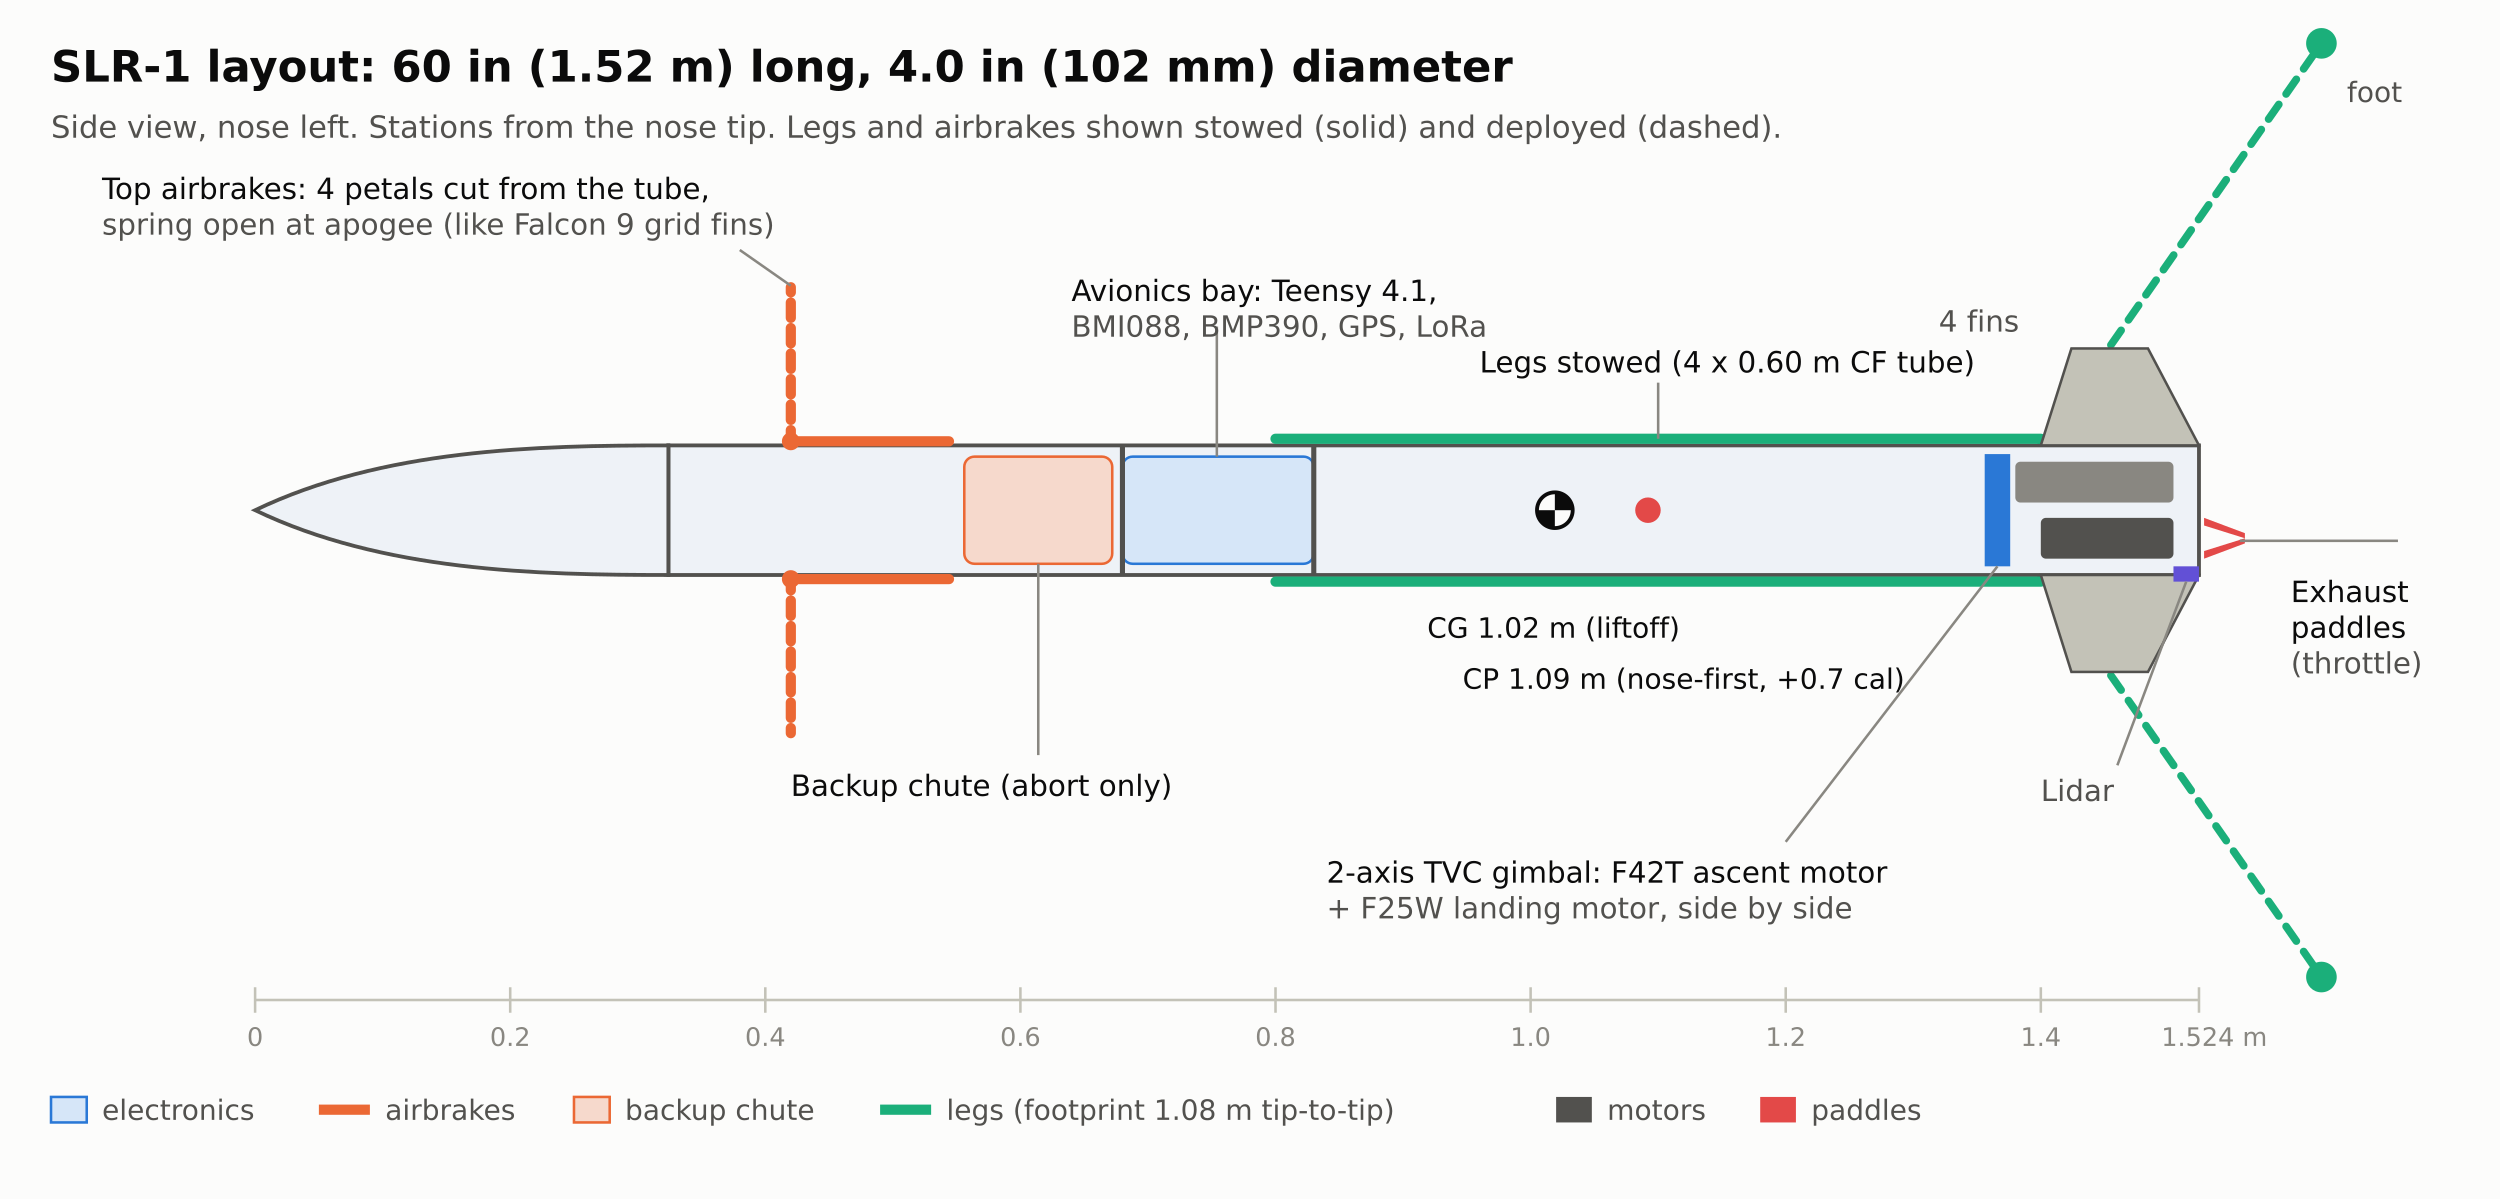
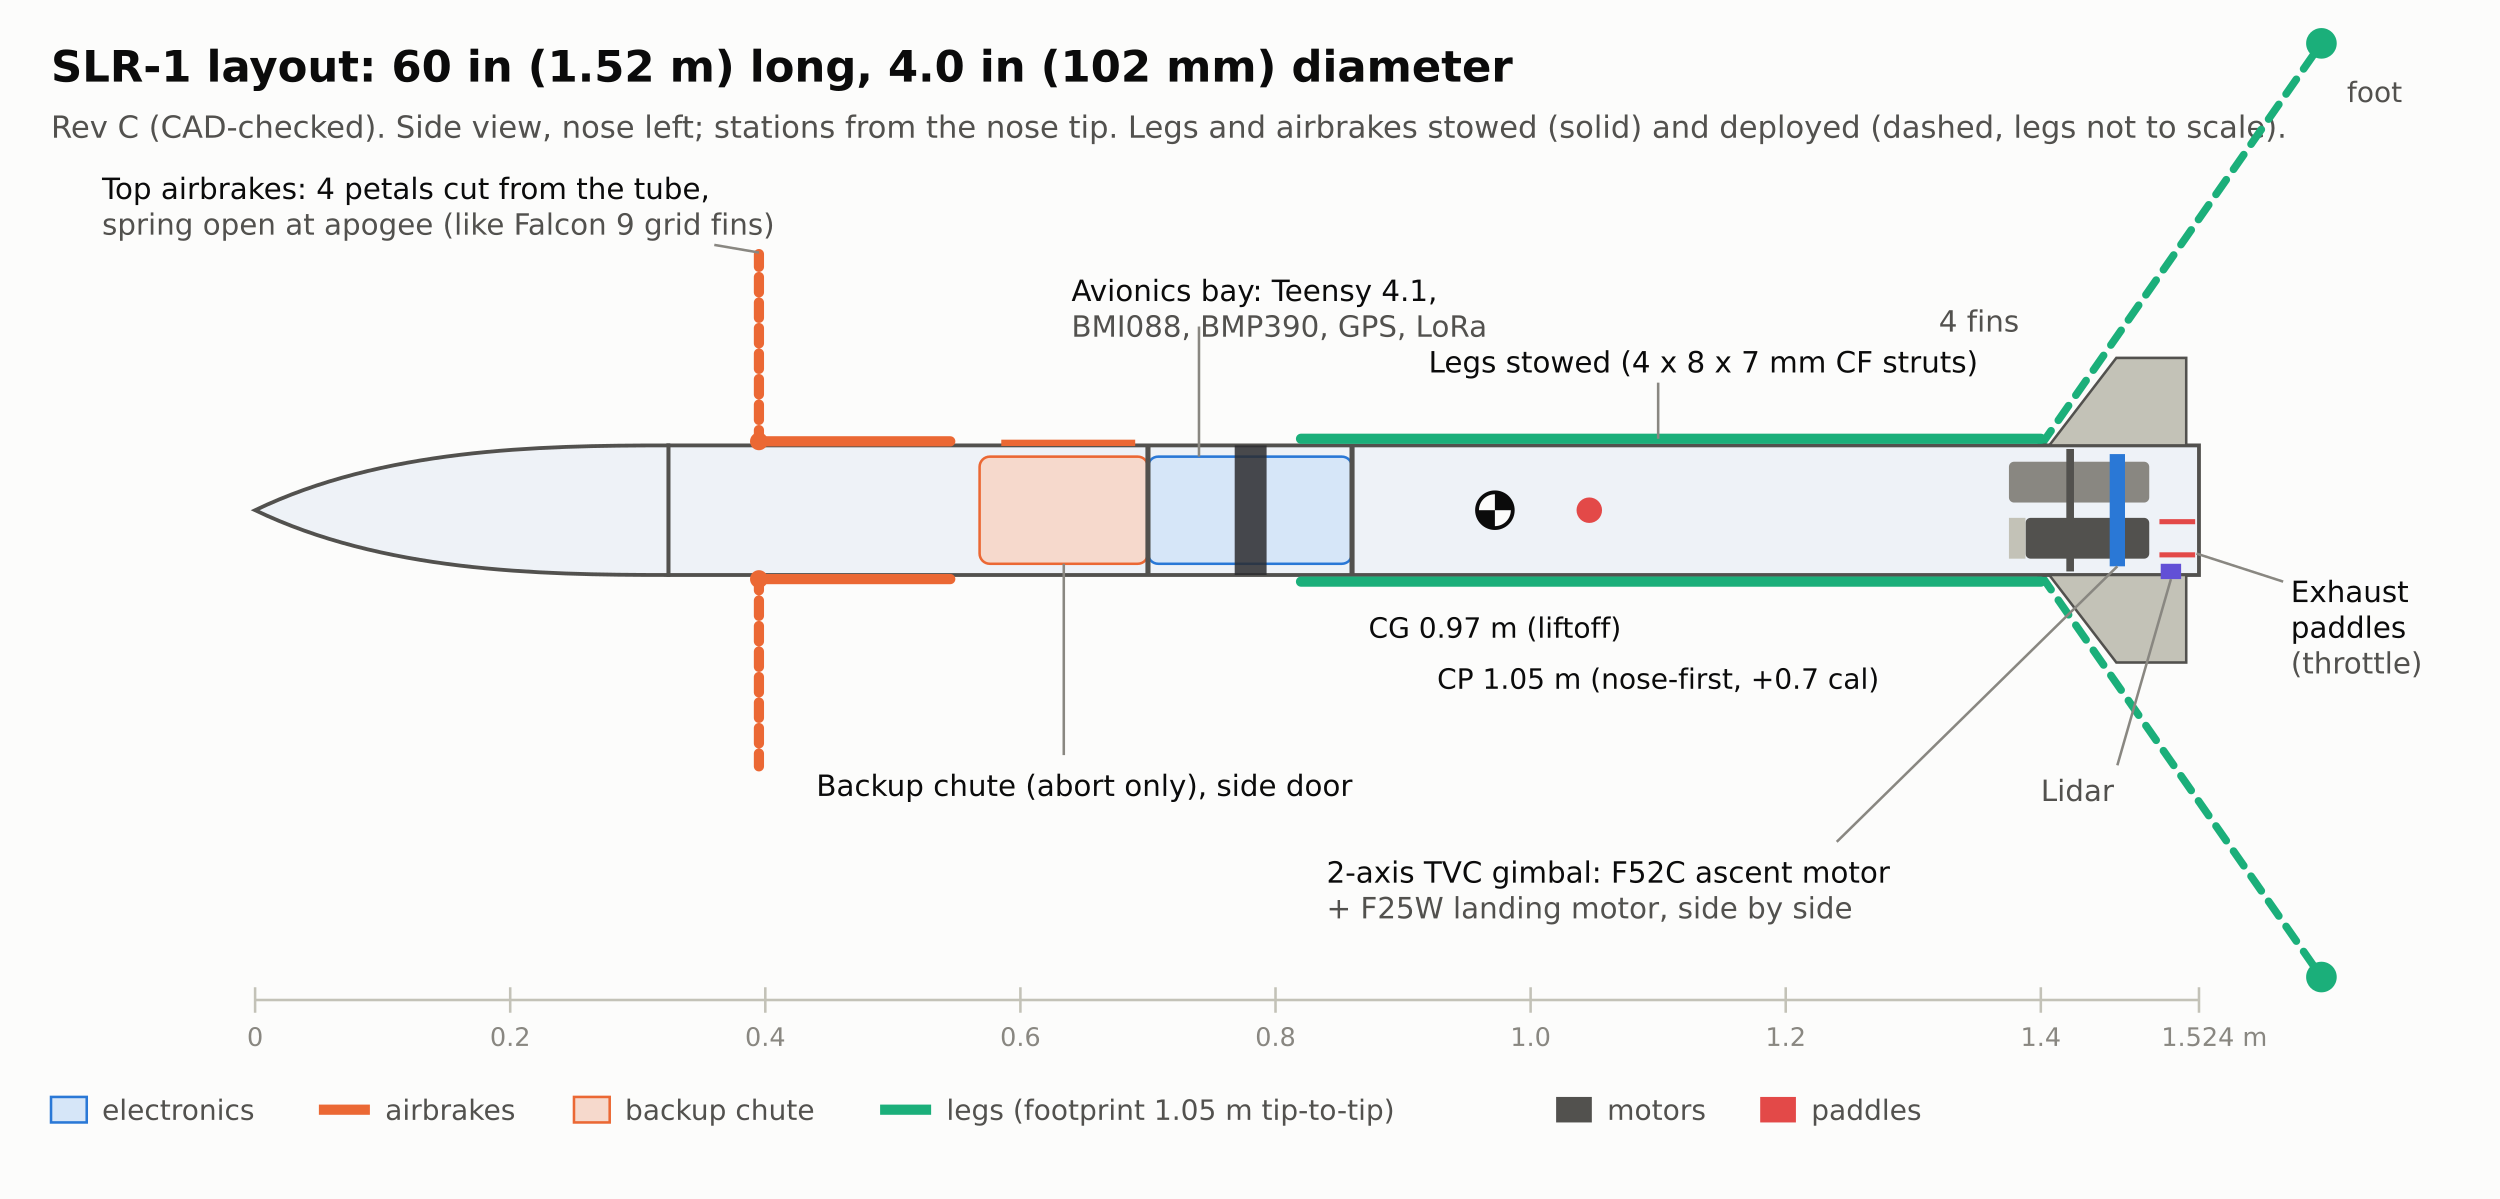
<svg xmlns="http://www.w3.org/2000/svg" viewBox="0 0 980 470" width="980" height="470" font-family="DejaVu Sans, Helvetica, Arial, sans-serif">
  <rect width="980" height="470" fill="#fcfcfb" />
  <text x="20" y="32" font-size="17" font-weight="bold" fill="#0b0b0b">SLR-1 layout: 60 in (1.52 m) long, 4.0 in (102 mm) diameter</text>
-   <text x="20" y="54" font-size="12" fill="#52514e">Side view, nose left. Stations from the nose tip. Legs and airbrakes shown stowed (solid) and deployed (dashed).</text>
+   <text x="20" y="54" font-size="12" fill="#52514e">Rev C (CAD-checked). Side view, nose left; stations from the nose tip. Legs and airbrakes stowed (solid) and deployed (dashed, legs not to scale).</text>
  <g font-size="10" fill="#898781" stroke="#c3c2b7" stroke-width="1">
    <line x1="100" y1="392" x2="862" y2="392" />
    <line x1="100" y1="387" x2="100" y2="397" />
    <text x="100" y="410" text-anchor="middle" stroke="none">0</text>
    <line x1="200" y1="387" x2="200" y2="397" />
    <text x="200" y="410" text-anchor="middle" stroke="none">0.2</text>
    <line x1="300" y1="387" x2="300" y2="397" />
    <text x="300" y="410" text-anchor="middle" stroke="none">0.4</text>
    <line x1="400" y1="387" x2="400" y2="397" />
    <text x="400" y="410" text-anchor="middle" stroke="none">0.6</text>
    <line x1="500" y1="387" x2="500" y2="397" />
    <text x="500" y="410" text-anchor="middle" stroke="none">0.8</text>
    <line x1="600" y1="387" x2="600" y2="397" />
    <text x="600" y="410" text-anchor="middle" stroke="none">1.0</text>
    <line x1="700" y1="387" x2="700" y2="397" />
    <text x="700" y="410" text-anchor="middle" stroke="none">1.2</text>
    <line x1="800" y1="387" x2="800" y2="397" />
    <text x="800" y="410" text-anchor="middle" stroke="none">1.4</text>
    <line x1="862" y1="387" x2="862" y2="397" />
    <text x="868" y="410" text-anchor="middle" stroke="none">1.524 m</text>
  </g>
  <g stroke="#1baf7a" stroke-width="3" stroke-dasharray="7 5" fill="none" stroke-linecap="round">
    <line x1="800" y1="174.6" x2="910" y2="17" />
    <line x1="800" y1="225.4" x2="910" y2="383" />
  </g>
  <g fill="#1baf7a">
    <circle cx="910" cy="17" r="6" />
    <circle cx="910" cy="383" r="6" />
  </g>
  <text x="920" y="40" font-size="11" fill="#52514e">foot</text>
  <g stroke="#eb6834" stroke-width="4" stroke-dasharray="6 4" stroke-linecap="round">
-     <line x1="310" y1="174.6" x2="310" y2="112.6" />
-     <line x1="310" y1="225.4" x2="310" y2="287.4" />
+     <line x1="297.5" y1="174.6" x2="297.5" y2="99.6" />
+     <line x1="297.5" y1="225.4" x2="297.5" y2="300.4" />
  </g>
  <rect x="262" y="174.6" width="600" height="50.8" fill="#eef2f7" stroke="#52514e" stroke-width="1.5" />
  <path d="M100,200 C150,176 210,174.6 262,174.6 L262,225.4 C210,225.4 150,224 100,200 Z" fill="#eef2f7" stroke="#52514e" stroke-width="1.5" />
  <g stroke="#eb6834" stroke-width="4" stroke-linecap="round">
-     <line x1="310" y1="173" x2="372" y2="173" />
-     <line x1="310" y1="227" x2="372" y2="227" />
+     <line x1="297.5" y1="173" x2="372.5" y2="173" />
+     <line x1="297.5" y1="227" x2="372.5" y2="227" />
  </g>
  <g fill="#eb6834">
-     <circle cx="310" cy="173" r="3.5" />
-     <circle cx="310" cy="227" r="3.5" />
+     <circle cx="297.5" cy="173" r="3.5" />
+     <circle cx="297.5" cy="227" r="3.5" />
  </g>
-   <rect x="378" y="179" width="58" height="42" rx="4" fill="#f6d9cc" stroke="#eb6834" stroke-width="1" />
-   <rect x="440" y="179" width="75" height="42" rx="4" fill="#d6e6f8" stroke="#2a78d6" stroke-width="1" />
-   <line x1="440" y1="174.6" x2="440" y2="225.4" stroke="#52514e" stroke-width="2" />
-   <line x1="515" y1="174.6" x2="515" y2="225.4" stroke="#52514e" stroke-width="2" />
+   <rect x="384" y="179" width="66" height="42" rx="4" fill="#f6d9cc" stroke="#eb6834" stroke-width="1" />
+   <line x1="392.5" y1="173.6" x2="445" y2="173.6" stroke="#eb6834" stroke-width="2.5" />
+   <rect x="450" y="179" width="80" height="42" rx="4" fill="#d6e6f8" stroke="#2a78d6" stroke-width="1" />
+   <line x1="450" y1="174.6" x2="450" y2="225.4" stroke="#52514e" stroke-width="2" />
+   <line x1="530" y1="174.6" x2="530" y2="225.4" stroke="#52514e" stroke-width="2" />
+   <rect x="484" y="174.6" width="12.5" height="50.8" fill="#2b2b2e" opacity="0.85" />
  <g stroke="#1baf7a" stroke-width="4" stroke-linecap="round">
-     <line x1="800" y1="172" x2="500" y2="172" />
-     <line x1="800" y1="228" x2="500" y2="228" />
+     <line x1="800" y1="172" x2="510" y2="172" />
+     <line x1="800" y1="228" x2="510" y2="228" />
  </g>
-   <rect x="790" y="181" width="62" height="16" rx="2" fill="#898781" />
-   <rect x="800" y="203" width="52" height="16" rx="2" fill="#52514e" />
-   <rect x="778" y="178" width="10" height="44" fill="#2a78d6" />
-   <path d="M800,174.6 L812,136.6 L842,136.6 L862,174.6 Z" fill="#c3c2b7" stroke="#52514e" stroke-width="1" />
-   <path d="M800,225.4 L812,263.4 L842,263.4 L862,225.4 Z" fill="#c3c2b7" stroke="#52514e" stroke-width="1" />
-   <path d="M864,203 L880,209 L880,211 L864,206 Z" fill="#e34948" />
-   <path d="M864,219 L880,213 L880,211 L864,216 Z" fill="#e34948" />
-   <rect x="852" y="222" width="10" height="6" fill="#6250d6" />
+   <rect x="787.5" y="181" width="55" height="16" rx="2" fill="#898781" />
+   <rect x="794" y="203" width="48.5" height="16" rx="2" fill="#52514e" />
+   <rect x="787.5" y="203" width="6.5" height="16" fill="#c3c2b7" />
+   <rect x="810" y="176" width="3" height="48" fill="#52514e" />
+   <rect x="827" y="178" width="6" height="44" fill="#2a78d6" />
+   <path d="M803.3,174.6 L829.6,140.3 L857,140.3 L857,174.6 Z" fill="#c3c2b7" stroke="#52514e" stroke-width="1" />
+   <path d="M803.3,225.4 L829.6,259.7 L857,259.7 L857,225.4 Z" fill="#c3c2b7" stroke="#52514e" stroke-width="1" />
+   <path d="M846.5,203.5 L860.5,203.5 L860.5,205.5 L846.5,205.5 Z" fill="#e34948" />
+   <path d="M846.5,216.5 L860.5,216.5 L860.5,218.5 L846.5,218.5 Z" fill="#e34948" />
+   <rect x="847" y="221" width="8" height="6" fill="#6250d6" />
  <g>
-     <circle cx="609.5" cy="200" r="7" fill="#fcfcfb" stroke="#0b0b0b" stroke-width="1.5" />
-     <path d="M609.5,193 A7,7 0 0 1 616.5,200 L609.5,200 Z M609.5,207 A7,7 0 0 1 602.5,200 L609.5,200 Z" fill="#0b0b0b" />
-     <text x="609" y="250" font-size="11" text-anchor="middle" fill="#0b0b0b">CG 1.02 m (liftoff)</text>
-     <circle cx="646" cy="200" r="5" fill="#e34948" />
-     <text x="660" y="270" font-size="11" text-anchor="middle" fill="#0b0b0b">CP 1.09 m (nose-first, +0.7 cal)</text>
+     <circle cx="586" cy="200" r="7" fill="#fcfcfb" stroke="#0b0b0b" stroke-width="1.5" />
+     <path d="M586,193 A7,7 0 0 1 593,200 L586,200 Z M586,207 A7,7 0 0 1 579,200 L586,200 Z" fill="#0b0b0b" />
+     <text x="586" y="250" font-size="11" text-anchor="middle" fill="#0b0b0b">CG 0.97 m (liftoff)</text>
+     <circle cx="623" cy="200" r="5" fill="#e34948" />
+     <text x="650" y="270" font-size="11" text-anchor="middle" fill="#0b0b0b">CP 1.05 m (nose-first, +0.7 cal)</text>
  </g>
  <g font-size="11.5" fill="#0b0b0b">
-     <line x1="310" y1="112" x2="290" y2="98" stroke="#898781" />
+     <line x1="297.5" y1="99" x2="280" y2="96" stroke="#898781" />
    <text x="40" y="78">Top airbrakes: 4 petals cut from the tube,</text>
    <text x="40" y="92" fill="#52514e">spring open at apogee (like Falcon 9 grid fins)</text>
-     <line x1="407" y1="221" x2="407" y2="296" stroke="#898781" />
-     <text x="310" y="312">Backup chute (abort only)</text>
-     <line x1="477" y1="179" x2="477" y2="128" stroke="#898781" />
+     <line x1="417" y1="221" x2="417" y2="296" stroke="#898781" />
+     <text x="320" y="312">Backup chute (abort only), side door</text>
+     <line x1="470" y1="179" x2="470" y2="128" stroke="#898781" />
    <text x="420" y="118">Avionics bay: Teensy 4.1,</text>
    <text x="420" y="132" fill="#52514e">BMI088, BMP390, GPS, LoRa</text>
    <line x1="650" y1="172" x2="650" y2="150" stroke="#898781" />
-     <text x="580" y="146">Legs stowed (4 x 0.60 m CF tube)</text>
-     <line x1="783" y1="222" x2="700" y2="330" stroke="#898781" />
-     <text x="520" y="346">2-axis TVC gimbal: F42T ascent motor</text>
+     <text x="560" y="146">Legs stowed (4 x 8 x 7 mm CF struts)</text>
+     <line x1="830" y1="222" x2="720" y2="330" stroke="#898781" />
+     <text x="520" y="346">2-axis TVC gimbal: F52C ascent motor</text>
    <text x="520" y="360" fill="#52514e">+ F25W landing motor, side by side</text>
-     <line x1="878" y1="212" x2="940" y2="212" stroke="#898781" />
+     <line x1="861" y1="217" x2="895" y2="228" stroke="#898781" />
    <text x="898" y="236">Exhaust</text>
    <text x="898" y="250">paddles</text>
    <text x="898" y="264" fill="#52514e">(throttle)</text>
    <text x="760" y="130" fill="#52514e">4 fins</text>
-     <line x1="857" y1="228" x2="830" y2="300" stroke="#898781" />
+     <line x1="851" y1="227" x2="830" y2="300" stroke="#898781" />
    <text x="800" y="314" fill="#52514e">Lidar</text>
  </g>
  <g font-size="11" fill="#52514e">
    <rect x="20" y="430" width="14" height="10" fill="#d6e6f8" stroke="#2a78d6" />
    <text x="40" y="439">electronics</text>
    <line x1="125" y1="435" x2="145" y2="435" stroke="#eb6834" stroke-width="4" />
    <text x="151" y="439">airbrakes</text>
    <rect x="225" y="430" width="14" height="10" fill="#f6d9cc" stroke="#eb6834" />
    <text x="245" y="439">backup chute</text>
    <line x1="345" y1="435" x2="365" y2="435" stroke="#1baf7a" stroke-width="4" />
-     <text x="371" y="439">legs (footprint 1.08 m tip-to-tip)</text>
+     <text x="371" y="439">legs (footprint 1.05 m tip-to-tip)</text>
    <rect x="610" y="430" width="14" height="10" fill="#52514e" />
    <text x="630" y="439">motors</text>
    <rect x="690" y="430" width="14" height="10" fill="#e34948" />
    <text x="710" y="439">paddles</text>
  </g>
</svg>
